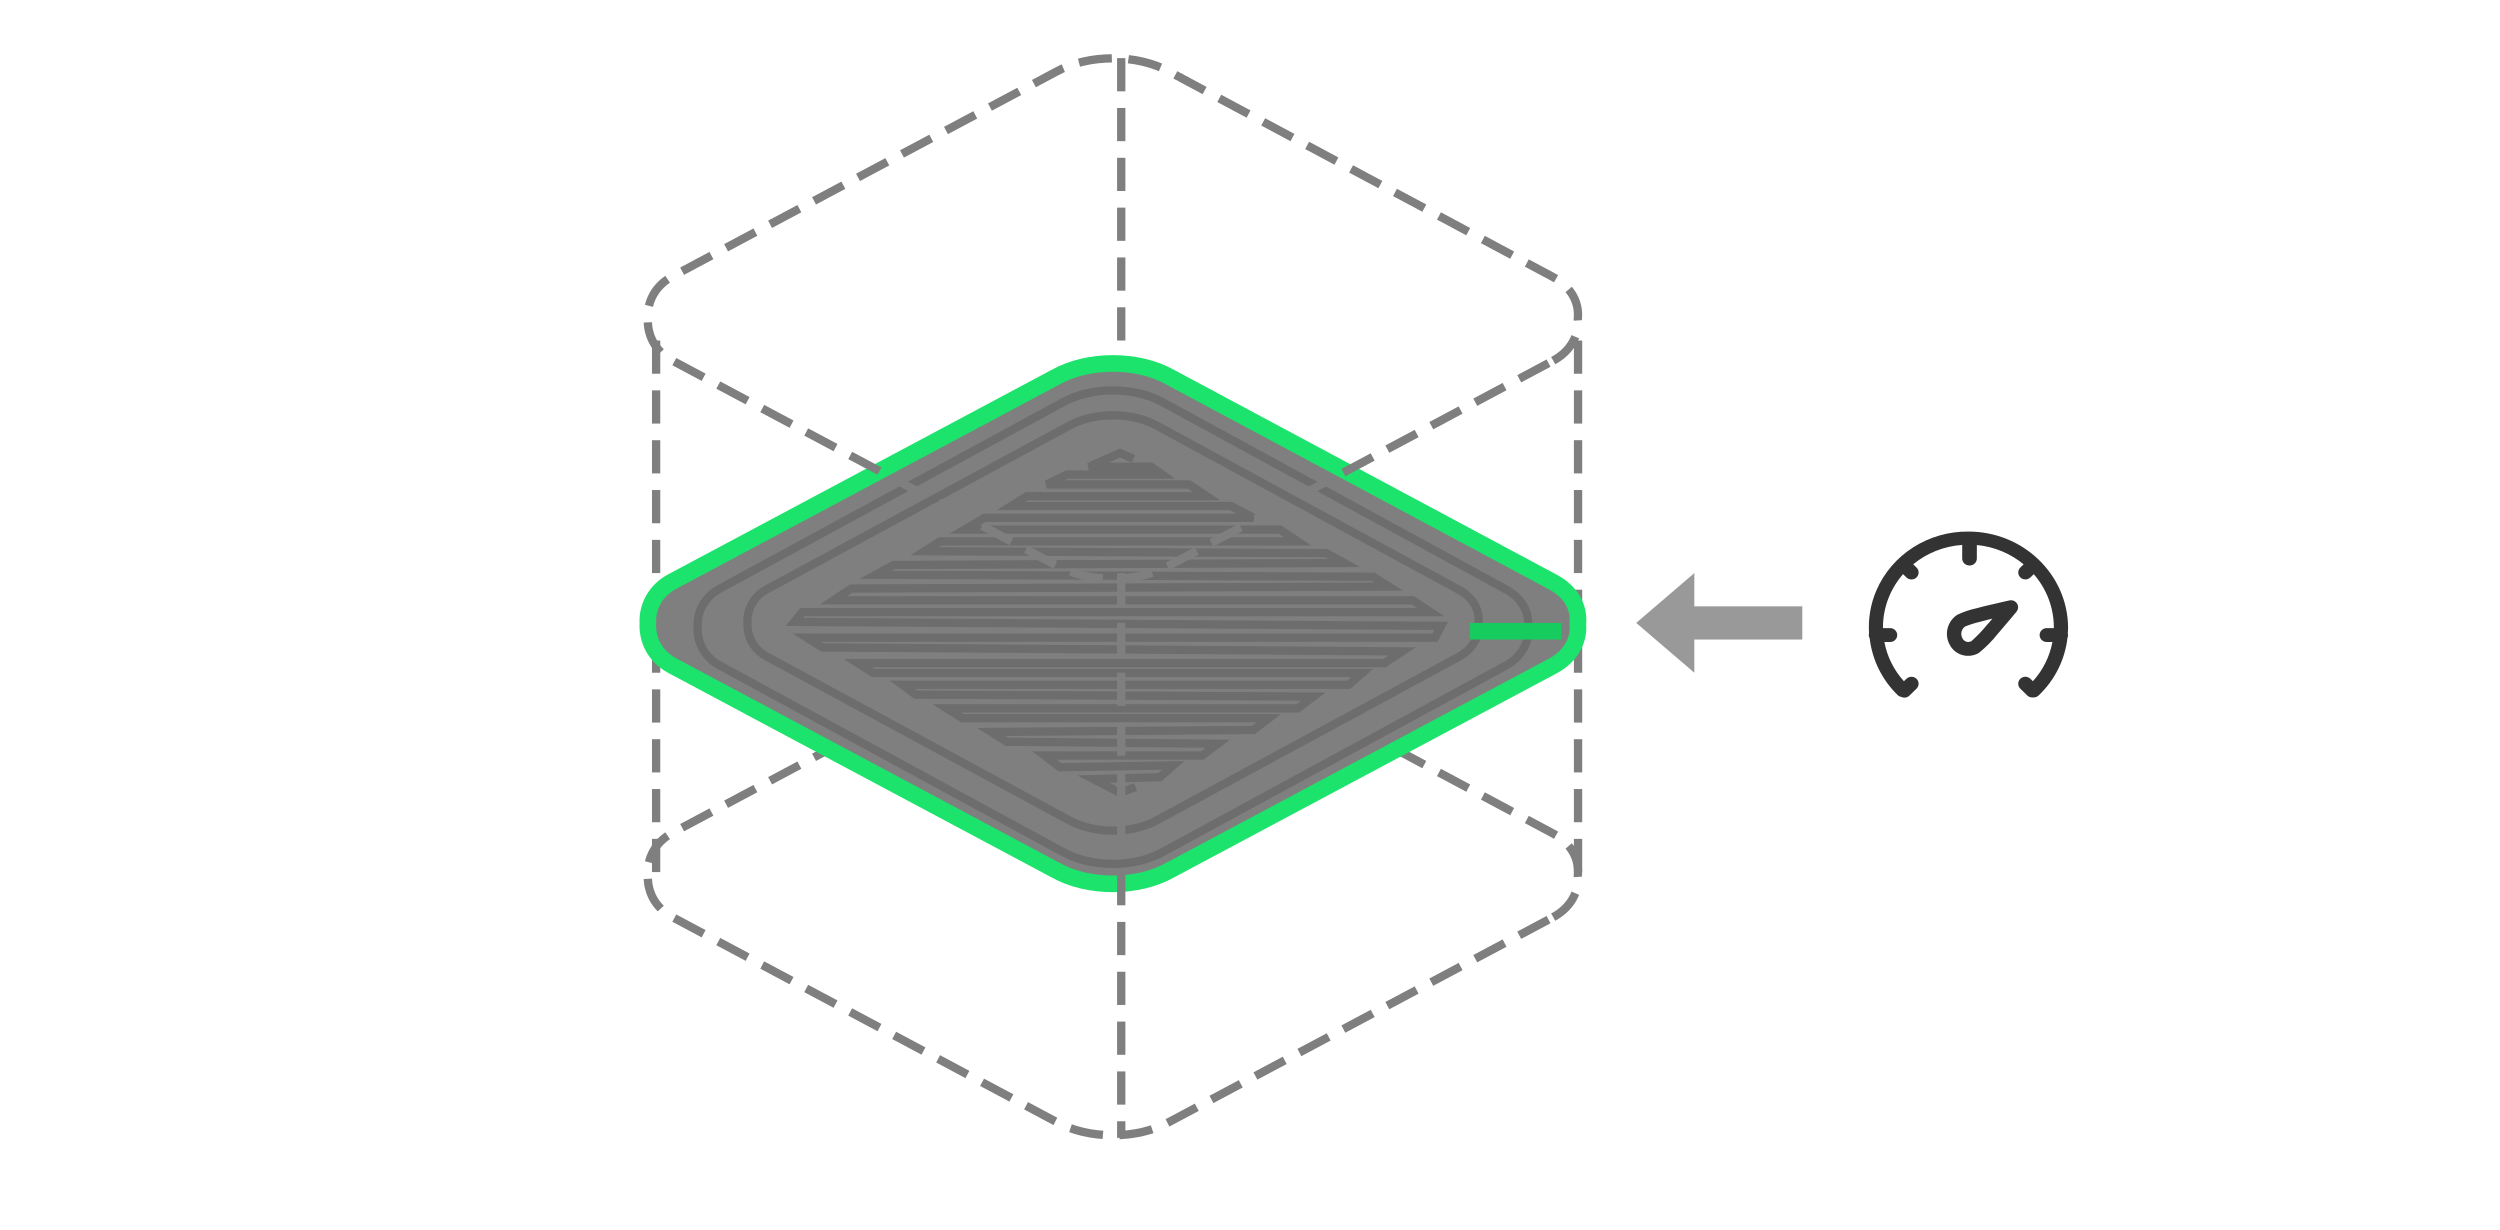
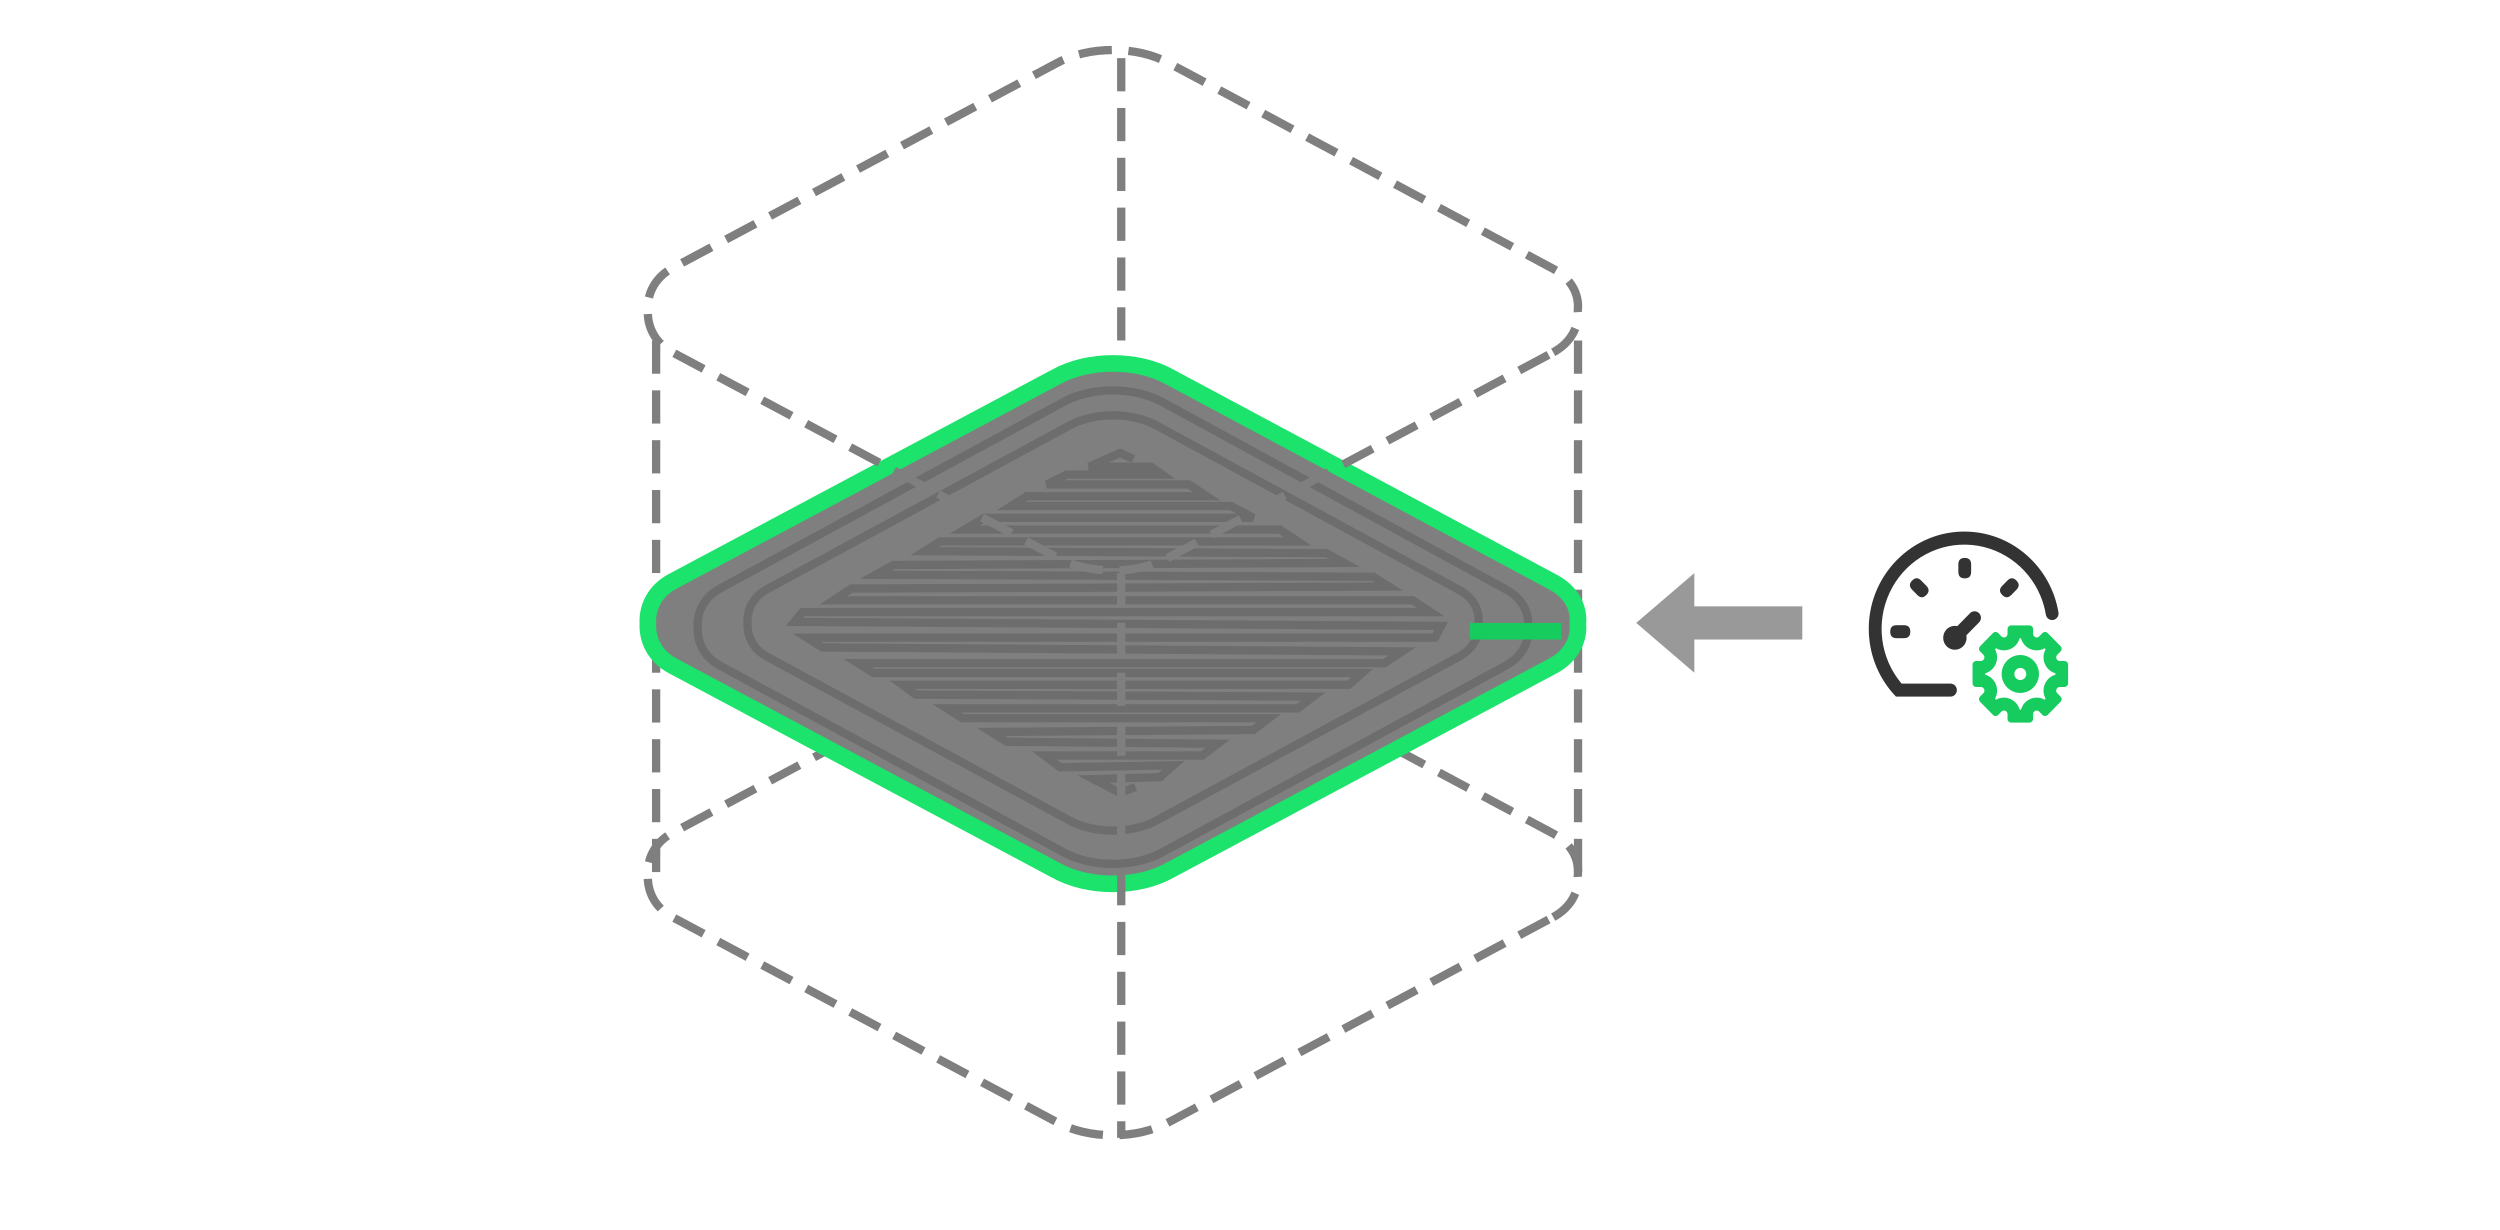
<svg xmlns="http://www.w3.org/2000/svg" width="301px" height="148px">
  <path fill-rule="evenodd" fill="none" d="M-0.002,-0.001 L299.998,-0.001 L299.998,146.999 L-0.002,146.999 L-0.002,-0.001 Z" />
-   <path fill-rule="evenodd" stroke="rgb(127, 127, 127)" stroke-width="1px" stroke-dasharray="4, 2" stroke-linecap="butt" stroke-linejoin="miter" fill="none" d="M187.009,110.420 C189.148,109.270 190.162,107.277 189.967,105.394 C190.176,103.401 189.148,101.517 187.009,100.368 L140.921,75.698 C138.880,74.549 136.436,74.023 133.992,74.023 C131.547,74.023 129.089,74.549 127.048,75.698 L80.960,100.272 C78.821,101.421 77.905,103.415 78.002,105.297 C77.905,107.290 78.821,109.270 80.960,110.420 L127.048,135.006 C129.089,136.156 131.534,136.682 133.992,136.682 C136.436,136.682 138.880,136.156 140.921,135.006 L187.009,110.420 Z" />
-   <path fill-rule="evenodd" stroke="rgb(127, 127, 127)" stroke-width="1px" stroke-dasharray="4, 2" stroke-linecap="butt" stroke-linejoin="miter" fill="none" d="M78.997,40.999 L78.997,104.999 " />
-   <path fill-rule="evenodd" stroke="rgb(127, 127, 127)" stroke-width="1px" stroke-dasharray="4, 2" stroke-linecap="butt" stroke-linejoin="miter" fill="none" d="M189.997,40.999 L189.997,104.999 " />
+   <path fill-rule="evenodd" stroke="rgb(127, 127, 127)" stroke-width="1px" stroke-dasharray="4, 2" stroke-linecap="butt" stroke-linejoin="miter" fill="none" d="M187.009,110.419 C189.148,109.270 190.162,107.277 189.967,105.394 C190.176,103.401 189.148,101.517 187.009,100.368 L140.921,75.698 C138.880,74.549 136.436,74.023 133.992,74.023 C131.547,74.023 129.089,74.549 127.048,75.698 L80.960,100.272 C78.821,101.421 77.905,103.414 78.002,105.297 C77.905,107.290 78.821,109.270 80.960,110.419 L127.048,135.006 C129.089,136.155 131.534,136.682 133.992,136.682 C136.436,136.682 138.880,136.155 140.921,135.006 L187.009,110.419 Z" />
+   <path fill-rule="evenodd" stroke="rgb(127, 127, 127)" stroke-width="1px" stroke-dasharray="4, 2" stroke-linecap="butt" stroke-linejoin="miter" fill="none" d="M78.997,40.998 L78.997,104.998 " />
+   <path fill-rule="evenodd" stroke="rgb(127, 127, 127)" stroke-width="1px" stroke-dasharray="4, 2" stroke-linecap="butt" stroke-linejoin="miter" fill="none" d="M189.997,40.998 L189.997,104.998 " />
  <path fill-rule="evenodd" stroke="rgb(127, 127, 127)" stroke-width="1px" stroke-dasharray="4, 2" stroke-linecap="butt" stroke-linejoin="miter" fill="none" d="M134.997,6.998 L134.997,69.998 " />
-   <path fill-rule="evenodd" stroke="rgb(28, 227, 107)" stroke-width="2px" stroke-linecap="butt" stroke-linejoin="miter" fill="rgb(127, 127, 127)" d="M187.010,80.155 C189.148,79.005 190.163,77.012 189.968,75.129 C190.176,73.136 189.148,71.252 187.010,70.103 L140.921,45.433 C138.880,44.284 136.436,43.758 133.993,43.758 C131.548,43.758 129.089,44.284 127.048,45.433 L80.960,70.007 C78.822,71.155 77.906,73.149 78.002,75.032 C77.906,77.025 78.822,79.005 80.960,80.155 L127.048,104.741 C129.089,105.891 131.534,106.416 133.993,106.416 C136.436,106.416 138.880,105.891 140.921,104.741 L187.010,80.155 Z" />
-   <path fill-rule="evenodd" stroke="rgb(109, 109, 109)" stroke-width="1px" stroke-linecap="butt" stroke-linejoin="miter" fill="none" d="M175.684,79.051 C177.365,78.133 178.162,76.542 178.010,75.040 C178.172,73.449 177.365,71.947 175.684,71.029 L139.457,51.342 C137.853,50.426 135.932,50.005 134.010,50.005 C132.090,50.005 130.157,50.426 128.553,51.342 L92.326,70.953 C90.646,71.869 89.925,73.460 90.000,74.963 C89.925,76.553 90.646,78.133 92.326,79.051 L128.553,98.670 C130.157,99.588 132.079,100.008 134.010,100.008 C135.932,100.008 137.853,99.588 139.457,98.670 L175.684,79.051 Z" />
-   <path fill-rule="evenodd" stroke="rgb(109, 109, 109)" stroke-width="1px" stroke-linecap="butt" stroke-linejoin="miter" fill="none" d="M181.334,80.118 C183.244,79.072 184.149,77.259 183.975,75.546 C184.161,73.733 183.244,72.019 181.334,70.974 L140.181,48.531 C138.359,47.485 136.177,47.007 133.995,47.007 C131.812,47.007 129.617,47.485 127.796,48.531 L86.642,70.886 C84.734,71.931 83.915,73.745 84.001,75.457 C83.915,77.271 84.734,79.072 86.642,80.118 L127.796,102.485 C129.617,103.530 131.799,104.009 133.995,104.009 C136.177,104.009 138.359,103.530 140.181,102.485 L181.334,80.118 Z" />
-   <path fill-rule="evenodd" stroke="rgb(109, 109, 109)" stroke-width="1px" stroke-linecap="butt" stroke-linejoin="miter" fill="none" d="M136.456,55.249 L134.851,54.540 L131.106,56.196 L138.595,56.196 L139.933,57.142 L128.431,57.142 L126.023,58.324 L143.143,58.324 L145.282,59.744 L123.617,59.744 L121.744,60.926 L148.225,60.926 L150.900,62.345 L118.535,62.345 L116.127,63.764 L154.109,63.764 L156.250,65.183 L113.186,65.183 L111.313,66.366 L159.726,66.602 L161.866,67.785 L107.568,68.022 L105.428,69.204 L165.344,69.441 L167.216,70.623 L102.485,70.859 L100.346,72.279 L170.100,72.279 L172.239,73.698 L96.601,73.698 L95.633,74.880 L173.518,75.353 L172.774,76.772 L97.136,76.772 L99.008,77.955 L168.821,78.428 L166.681,79.847 L103.288,79.847 L105.160,81.030 L164.005,81.030 L162.401,82.449 L108.638,82.449 L110.243,83.632 L158.122,83.868 L156.250,85.287 L113.987,85.287 L115.860,86.470 L152.773,86.470 L150.900,87.889 L119.337,88.126 L121.210,89.308 L146.619,89.545 L144.748,90.964 L125.757,90.964 L127.628,92.383 L141.270,92.146 L139.666,93.566 L131.641,93.802 L134.851,95.458 L136.724,94.748 " />
-   <path fill-rule="evenodd" fill="rgb(153, 153, 153)" d="M216.997,76.999 L203.998,76.999 L203.998,80.999 L196.996,74.999 L203.998,68.999 L203.998,72.999 L216.997,72.999 L216.997,76.999 Z" />
+   <path fill-rule="evenodd" stroke="rgb(28, 227, 107)" stroke-width="2px" stroke-linecap="butt" stroke-linejoin="miter" fill="rgb(127, 127, 127)" d="M187.010,80.155 C189.148,79.005 190.163,77.012 189.968,75.129 C190.176,73.136 189.148,71.252 187.010,70.103 L140.921,45.433 C138.880,44.284 136.436,43.758 133.993,43.758 C131.548,43.758 129.089,44.284 127.048,45.433 L80.960,70.007 C78.822,71.155 77.906,73.149 78.002,75.032 C77.906,77.025 78.822,79.005 80.960,80.155 L127.048,104.741 C129.089,105.890 131.534,106.416 133.993,106.416 C136.436,106.416 138.880,105.890 140.921,104.741 L187.010,80.155 Z" />
+   <path fill-rule="evenodd" stroke="rgb(109, 109, 109)" stroke-width="1px" stroke-linecap="butt" stroke-linejoin="miter" fill="none" d="M175.684,79.051 C177.365,78.133 178.162,76.542 178.010,75.040 C178.172,73.449 177.365,71.946 175.684,71.029 L139.457,51.342 C137.853,50.426 135.932,50.005 134.010,50.005 C132.090,50.005 130.157,50.426 128.553,51.342 L92.326,70.952 C90.646,71.869 89.925,73.460 90.000,74.963 C89.925,76.553 90.646,78.133 92.326,79.051 L128.553,98.670 C130.157,99.588 132.079,100.008 134.010,100.008 C135.932,100.008 137.853,99.588 139.457,98.670 L175.684,79.051 Z" />
+   <path fill-rule="evenodd" stroke="rgb(109, 109, 109)" stroke-width="1px" stroke-linecap="butt" stroke-linejoin="miter" fill="none" d="M181.334,80.118 C183.244,79.072 184.149,77.259 183.975,75.546 C184.161,73.732 183.244,72.019 181.334,70.974 L140.181,48.531 C138.359,47.485 136.177,47.006 133.995,47.006 C131.812,47.006 129.617,47.485 127.796,48.531 L86.642,70.886 C84.734,71.931 83.915,73.745 84.001,75.457 C83.915,77.271 84.734,79.072 86.642,80.118 L127.796,102.485 C129.617,103.530 131.799,104.009 133.995,104.009 C136.177,104.009 138.359,103.530 140.181,102.485 L181.334,80.118 Z" />
+   <path fill-rule="evenodd" stroke="rgb(109, 109, 109)" stroke-width="1px" stroke-linecap="butt" stroke-linejoin="miter" fill="none" d="M136.456,55.249 L134.851,54.540 L131.106,56.196 L138.595,56.196 L139.933,57.141 L128.431,57.141 L126.023,58.324 L143.143,58.324 L145.282,59.744 L123.617,59.744 L121.744,60.926 L148.225,60.926 L150.900,62.345 L118.535,62.345 L116.127,63.764 L154.109,63.764 L156.250,65.183 L113.186,65.183 L111.313,66.366 L159.726,66.602 L161.866,67.785 L107.568,68.022 L105.428,69.204 L165.344,69.440 L167.216,70.623 L102.485,70.859 L100.346,72.279 L170.100,72.279 L172.239,73.698 L96.601,73.698 L95.633,74.880 L173.518,75.353 L172.774,76.772 L97.136,76.772 L99.008,77.955 L168.821,78.428 L166.681,79.847 L103.288,79.847 L105.160,81.030 L164.005,81.030 L162.401,82.449 L108.638,82.449 L110.243,83.632 L158.122,83.868 L156.250,85.287 L113.987,85.287 L115.860,86.470 L152.773,86.470 L150.900,87.889 L119.337,88.126 L121.210,89.308 L146.619,89.545 L144.748,90.964 L125.757,90.964 L127.628,92.383 L141.270,92.146 L139.666,93.566 L131.641,93.802 L134.851,95.458 L136.724,94.748 " />
+   <path fill-rule="evenodd" fill="rgb(153, 153, 153)" d="M216.997,76.998 L203.998,76.998 L203.998,80.999 L196.996,74.999 L203.998,68.999 L203.998,72.999 L216.997,72.999 L216.997,76.998 Z" />
  <path fill-rule="evenodd" stroke="rgb(23, 204, 95)" stroke-width="2px" stroke-linecap="butt" stroke-linejoin="miter" fill="none" d="M187.999,76.000 L176.998,76.000 " />
-   <path fill-rule="evenodd" fill="rgb(51, 51, 51)" d="M248.998,76.461 C248.998,76.582 248.969,76.696 248.922,76.800 C248.625,79.407 247.419,81.853 245.475,83.712 L245.475,83.713 C245.335,83.867 245.144,83.937 244.944,83.965 C244.940,83.966 244.938,83.969 244.935,83.970 C244.878,83.985 244.821,83.967 244.764,83.970 C244.715,83.967 244.669,83.986 244.621,83.975 C244.618,83.974 244.616,83.971 244.613,83.971 C244.424,83.949 244.243,83.889 244.103,83.753 L243.246,82.916 L243.246,82.915 C243.084,82.759 242.994,82.545 242.994,82.321 C242.994,82.098 243.084,81.883 243.246,81.727 C243.584,81.398 244.125,81.398 244.463,81.727 L244.761,82.018 C245.973,80.681 246.783,79.049 247.111,77.298 L246.426,77.298 C245.956,77.300 245.573,76.926 245.570,76.461 C245.570,75.999 245.953,75.624 246.426,75.624 L247.279,75.624 C247.279,75.598 247.283,75.574 247.283,75.548 C247.283,73.102 246.372,70.864 244.865,69.128 L244.463,69.520 C244.245,69.733 243.929,69.817 243.632,69.738 C243.336,69.662 243.104,69.435 243.023,69.144 C242.943,68.854 243.029,68.544 243.246,68.332 L243.645,67.943 C242.094,66.666 240.151,65.825 238.012,65.621 L238.012,67.252 C238.012,67.715 237.617,68.089 237.130,68.089 C236.643,68.089 236.249,67.715 236.249,67.252 L236.249,65.608 C234.007,65.765 231.964,66.612 230.350,67.940 L230.750,68.332 C230.911,68.488 231.003,68.703 231.003,68.926 C231.003,69.150 230.911,69.364 230.750,69.521 C230.412,69.849 229.870,69.849 229.532,69.521 L229.129,69.127 C227.620,70.862 226.708,73.101 226.708,75.549 C226.708,75.574 226.712,75.599 226.712,75.624 L227.570,75.624 C228.042,75.624 228.426,75.999 228.426,76.461 C228.426,76.923 228.043,77.298 227.570,77.298 L226.881,77.298 C227.210,79.050 228.020,80.683 229.233,82.020 L229.532,81.727 L229.532,81.727 C229.750,81.515 230.067,81.432 230.364,81.510 C230.661,81.587 230.893,81.813 230.973,82.104 C231.052,82.394 230.966,82.704 230.750,82.915 L229.893,83.752 C229.631,84.007 229.248,84.059 228.931,83.918 C228.774,83.885 228.623,83.824 228.500,83.705 C226.549,81.821 225.409,79.388 225.107,76.847 C225.044,76.730 224.999,76.603 224.998,76.461 C224.998,76.397 225.022,76.341 225.035,76.281 C224.918,74.539 225.195,72.762 225.919,71.083 C227.784,66.757 232.163,63.957 236.997,64.000 C243.588,64.000 248.946,69.155 248.998,75.548 C248.998,75.792 248.976,76.035 248.960,76.277 C248.975,76.338 248.998,76.396 248.998,76.461 ZM235.661,74.016 C236.404,73.665 237.186,73.400 237.992,73.230 L238.850,73.003 C239.553,72.830 240.259,72.666 240.967,72.510 L241.661,72.351 L241.936,72.291 C242.290,72.214 242.657,72.364 242.850,72.666 C243.042,72.966 243.020,73.354 242.792,73.631 C242.792,73.673 242.706,73.748 242.621,73.841 L242.167,74.393 C241.687,74.963 241.206,75.532 240.743,76.068 L240.538,76.302 C239.873,77.148 239.115,77.918 238.275,78.596 C237.679,78.960 236.955,79.060 236.281,78.872 C235.608,78.685 235.046,78.226 234.735,77.608 C234.060,76.354 234.460,74.799 235.661,74.016 ZM236.270,76.830 C236.355,77.032 236.527,77.188 236.740,77.255 C236.953,77.323 237.185,77.296 237.376,77.181 C238.052,76.574 238.681,75.916 239.252,75.214 L239.459,74.988 L239.886,74.485 L239.296,74.628 L238.438,74.854 C237.809,74.999 237.193,75.192 236.595,75.431 C236.147,75.751 236.008,76.349 236.270,76.830 Z" />
+   <path fill-rule="evenodd" fill="rgb(51, 51, 51)" d="M229.230,76.840 L228.353,76.840 C227.840,76.840 227.583,76.579 227.583,76.057 C227.583,75.535 227.840,75.274 228.353,75.274 L229.230,75.274 C229.745,75.274 230.001,75.535 230.001,76.057 C230.001,76.579 229.745,76.840 229.230,76.840 ZM231.312,69.898 L231.933,70.530 C232.296,70.899 232.296,71.268 231.933,71.637 C231.570,72.006 231.207,72.006 230.844,71.637 L230.223,71.005 C229.860,70.636 229.860,70.267 230.223,69.898 C230.586,69.529 230.949,69.529 231.312,69.898 ZM247.209,74.644 C246.791,74.717 246.394,74.431 246.321,74.004 C246.194,73.231 245.977,72.475 245.677,71.753 C244.147,68.080 240.641,65.662 236.720,65.575 C232.800,65.489 229.194,67.751 227.510,71.354 C225.825,74.956 226.376,79.228 228.917,82.267 C228.938,82.291 228.968,82.306 229.000,82.306 L234.833,82.306 C235.261,82.306 235.608,82.659 235.608,83.094 C235.608,83.300 235.526,83.498 235.383,83.644 C235.240,83.790 235.046,83.872 234.843,83.872 L228.320,83.872 C228.291,83.872 228.262,83.860 228.242,83.838 C226.282,81.788 225.132,79.077 225.010,76.220 C224.714,69.386 230.262,63.728 236.981,64.010 C242.461,64.240 246.950,68.370 247.839,73.741 C247.910,74.167 247.628,74.572 247.209,74.644 ZM236.555,69.635 C236.042,69.635 235.785,69.374 235.785,68.852 L235.785,67.959 C235.785,67.436 236.042,67.175 236.555,67.175 C237.069,67.175 237.326,67.436 237.326,67.959 L237.326,68.852 C237.326,69.374 237.069,69.635 236.555,69.635 ZM234.402,77.841 C233.830,77.298 233.811,76.352 234.360,75.785 C234.698,75.436 235.187,75.286 235.658,75.387 L237.192,73.827 C237.492,73.521 237.979,73.521 238.281,73.826 C238.426,73.973 238.507,74.173 238.507,74.380 C238.507,74.588 238.426,74.787 238.281,74.934 L236.746,76.495 C236.874,77.108 236.596,77.734 236.059,78.042 C235.523,78.350 234.852,78.269 234.402,77.841 ZM241.690,69.897 C242.054,69.528 242.417,69.528 242.779,69.897 C243.142,70.267 243.142,70.636 242.779,71.005 L242.159,71.637 C241.796,72.006 241.433,72.006 241.070,71.637 C240.706,71.267 240.706,70.898 241.070,70.529 L241.690,69.897 Z" />
+   <path fill-rule="evenodd" fill="rgb(23, 204, 95)" d="M248.872,82.586 C248.792,82.668 248.681,82.714 248.567,82.714 L247.996,82.714 C247.613,82.714 247.423,83.185 247.692,83.459 L248.097,83.871 C248.264,84.041 248.264,84.318 248.097,84.489 L246.528,86.084 C246.360,86.254 246.089,86.254 245.922,86.084 L245.517,85.673 C245.438,85.591 245.330,85.544 245.216,85.544 C245.102,85.543 244.991,85.589 244.911,85.671 C244.829,85.754 244.783,85.865 244.783,85.982 L244.783,86.563 C244.783,86.804 244.591,87.000 244.355,87.000 L242.136,87.000 C241.898,87.000 241.706,86.804 241.706,86.563 L241.706,85.982 C241.707,85.865 241.661,85.754 241.579,85.671 C241.498,85.589 241.388,85.543 241.273,85.544 C241.160,85.544 241.051,85.591 240.973,85.673 L240.568,86.084 C240.401,86.254 240.129,86.254 239.962,86.084 L238.393,84.489 C238.226,84.318 238.226,84.041 238.393,83.871 L238.798,83.459 C239.069,83.184 238.876,82.714 238.494,82.714 L237.923,82.714 C237.686,82.714 237.493,82.518 237.493,82.277 L237.493,80.020 C237.493,79.779 237.686,79.583 237.923,79.583 L238.494,79.583 C238.878,79.583 239.068,79.111 238.798,78.837 L238.394,78.426 C238.226,78.255 238.226,77.979 238.394,77.808 L239.963,76.212 C240.131,76.042 240.401,76.042 240.569,76.212 L240.974,76.624 C241.053,76.706 241.161,76.753 241.275,76.753 C241.389,76.754 241.499,76.708 241.580,76.626 C241.662,76.543 241.707,76.432 241.707,76.315 L241.707,75.734 C241.707,75.492 241.899,75.297 242.136,75.297 L244.356,75.297 C244.593,75.297 244.786,75.492 244.786,75.734 L244.786,76.315 C244.785,76.432 244.830,76.543 244.913,76.626 C244.993,76.708 245.103,76.754 245.218,76.753 C245.332,76.753 245.440,76.706 245.519,76.624 L245.923,76.212 C246.091,76.042 246.362,76.042 246.530,76.212 L248.098,77.808 C248.267,77.979 248.267,78.255 248.098,78.426 L247.694,78.837 C247.423,79.112 247.616,79.583 247.998,79.583 L248.569,79.583 C248.683,79.583 248.792,79.629 248.873,79.711 C248.953,79.793 248.999,79.904 248.999,80.020 L248.999,82.277 C248.999,82.393 248.953,82.504 248.872,82.586 ZM247.471,81.064 C246.892,80.899 246.420,80.473 246.190,79.908 C245.960,79.343 245.997,78.702 246.292,78.169 L246.176,78.050 C245.651,78.350 245.021,78.388 244.465,78.154 C243.909,77.920 243.490,77.439 243.328,76.850 L243.164,76.850 C243.137,76.944 243.105,77.036 243.066,77.125 C242.961,77.368 242.807,77.586 242.618,77.768 C242.254,78.114 241.774,78.307 241.275,78.306 C240.939,78.306 240.610,78.218 240.317,78.050 L240.200,78.169 C240.495,78.702 240.533,79.343 240.303,79.908 C240.072,80.473 239.600,80.899 239.022,81.064 L239.022,81.232 C239.600,81.397 240.072,81.824 240.303,82.388 C240.533,82.953 240.495,83.594 240.200,84.128 L240.317,84.246 C240.610,84.078 240.939,83.990 241.275,83.991 C241.774,83.990 242.253,84.182 242.617,84.528 C242.879,84.777 243.068,85.095 243.165,85.446 L243.329,85.446 C243.355,85.352 243.388,85.261 243.426,85.172 C243.532,84.929 243.685,84.710 243.875,84.529 C244.239,84.182 244.719,83.990 245.217,83.991 C245.553,83.990 245.883,84.078 246.176,84.246 L246.292,84.128 C245.997,83.595 245.960,82.954 246.190,82.389 C246.420,81.824 246.892,81.398 247.471,81.233 L247.471,81.064 ZM243.246,83.433 C242.006,83.433 240.999,82.410 240.999,81.148 C240.999,79.886 242.006,78.863 243.246,78.863 C244.485,78.865 245.490,79.887 245.491,81.148 C245.491,82.410 244.486,83.433 243.246,83.433 ZM243.246,80.417 C242.849,80.417 242.527,80.744 242.527,81.148 C242.527,81.552 242.849,81.879 243.246,81.879 C243.643,81.879 243.964,81.552 243.964,81.148 C243.964,80.744 243.643,80.417 243.246,80.417 Z" />
  <path fill-rule="evenodd" stroke="rgb(127, 127, 127)" stroke-width="1px" stroke-dasharray="4, 2" stroke-linecap="butt" stroke-linejoin="miter" fill="none" d="M134.997,68.998 L134.997,136.998 " />
-   <path fill-rule="evenodd" stroke="rgb(127, 127, 127)" stroke-width="1px" stroke-dasharray="4, 2" stroke-linecap="butt" stroke-linejoin="miter" fill="none" d="M187.009,43.419 C189.148,42.270 190.162,40.277 189.967,38.394 C190.176,36.401 189.148,34.517 187.009,33.368 L140.921,8.698 C138.880,7.549 136.436,7.023 133.992,7.023 C131.547,7.023 129.089,7.549 127.048,8.698 L80.960,33.272 C78.821,34.421 77.905,36.414 78.002,38.297 C77.905,40.290 78.821,42.270 80.960,43.419 L127.048,68.006 C129.089,69.155 131.534,69.682 133.992,69.682 C136.436,69.682 138.880,69.155 140.921,68.006 L187.009,43.419 Z" />
+   <path fill-rule="evenodd" stroke="rgb(127, 127, 127)" stroke-width="1px" stroke-dasharray="4, 2" stroke-linecap="butt" stroke-linejoin="miter" fill="none" d="M187.009,42.419 C189.148,41.270 190.162,39.277 189.967,37.394 C190.176,35.401 189.148,33.517 187.009,32.368 L140.921,7.698 C138.880,6.549 136.436,6.023 133.992,6.023 C131.547,6.023 129.089,6.549 127.048,7.698 L80.960,32.271 C78.821,33.421 77.905,35.414 78.002,37.297 C77.905,39.290 78.821,41.270 80.960,42.419 L127.048,67.006 C129.089,68.155 131.534,68.682 133.992,68.682 C136.436,68.682 138.880,68.155 140.921,67.006 L187.009,42.419 Z" />
</svg>
